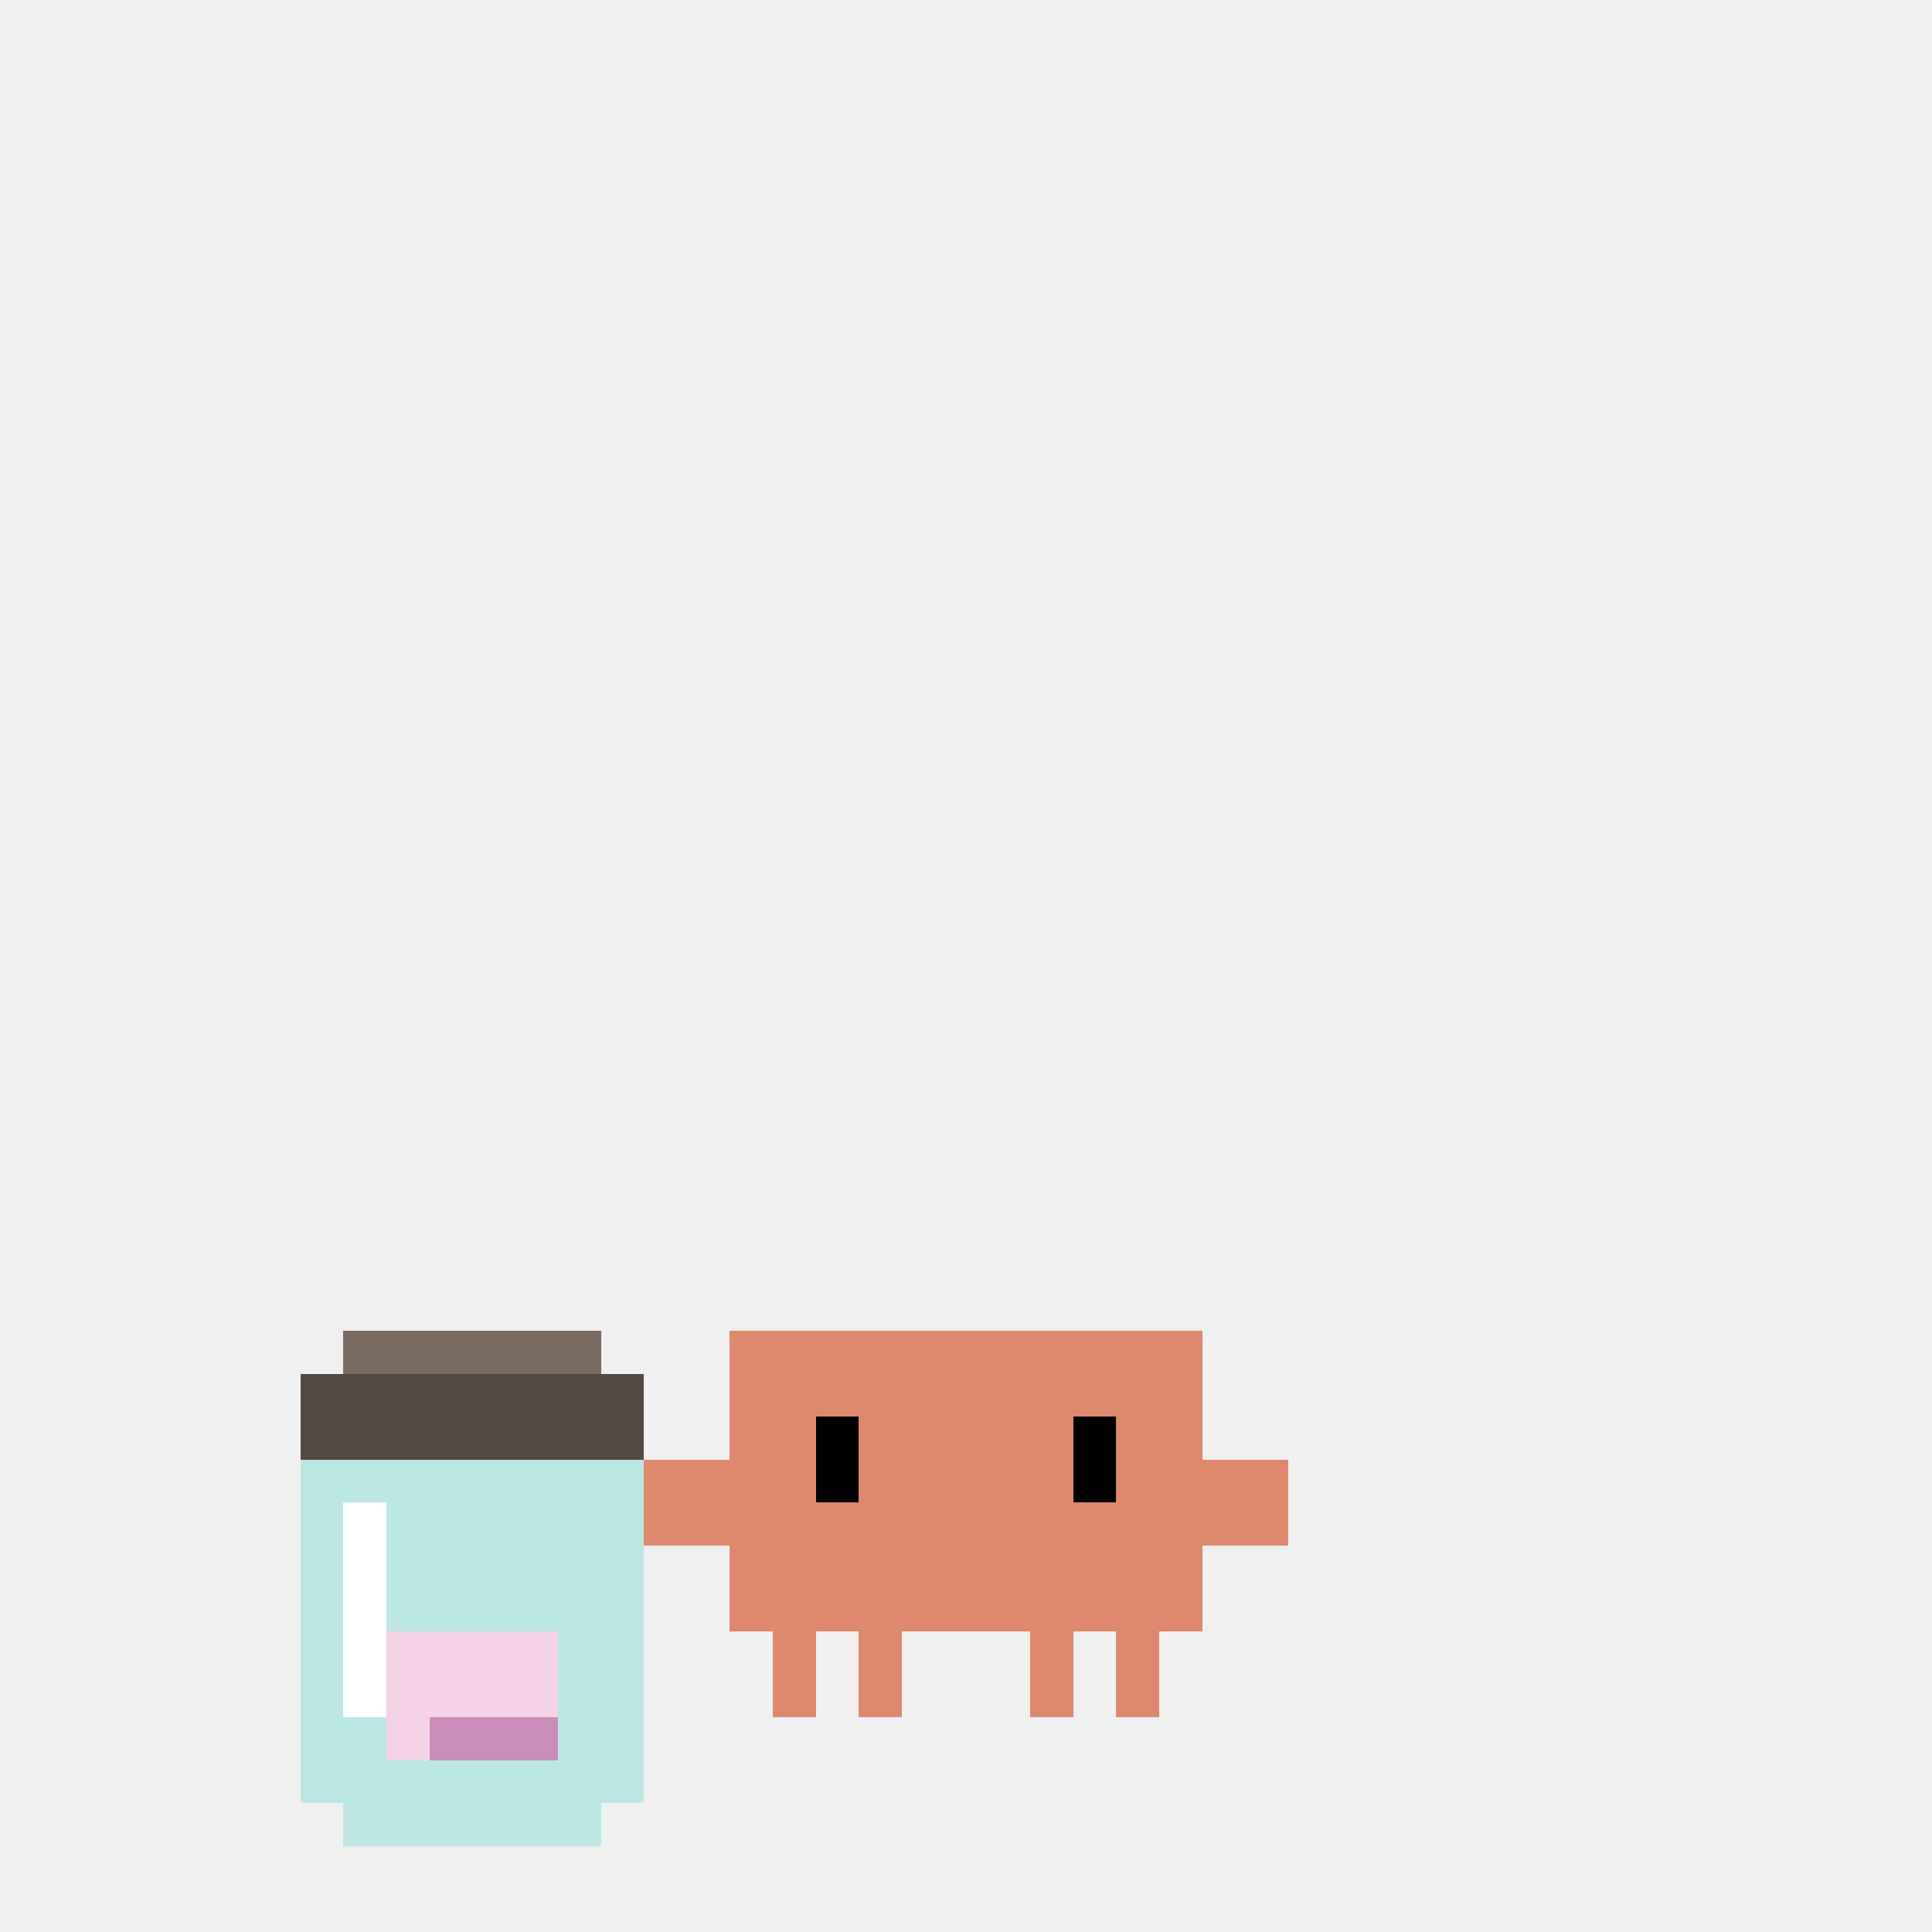
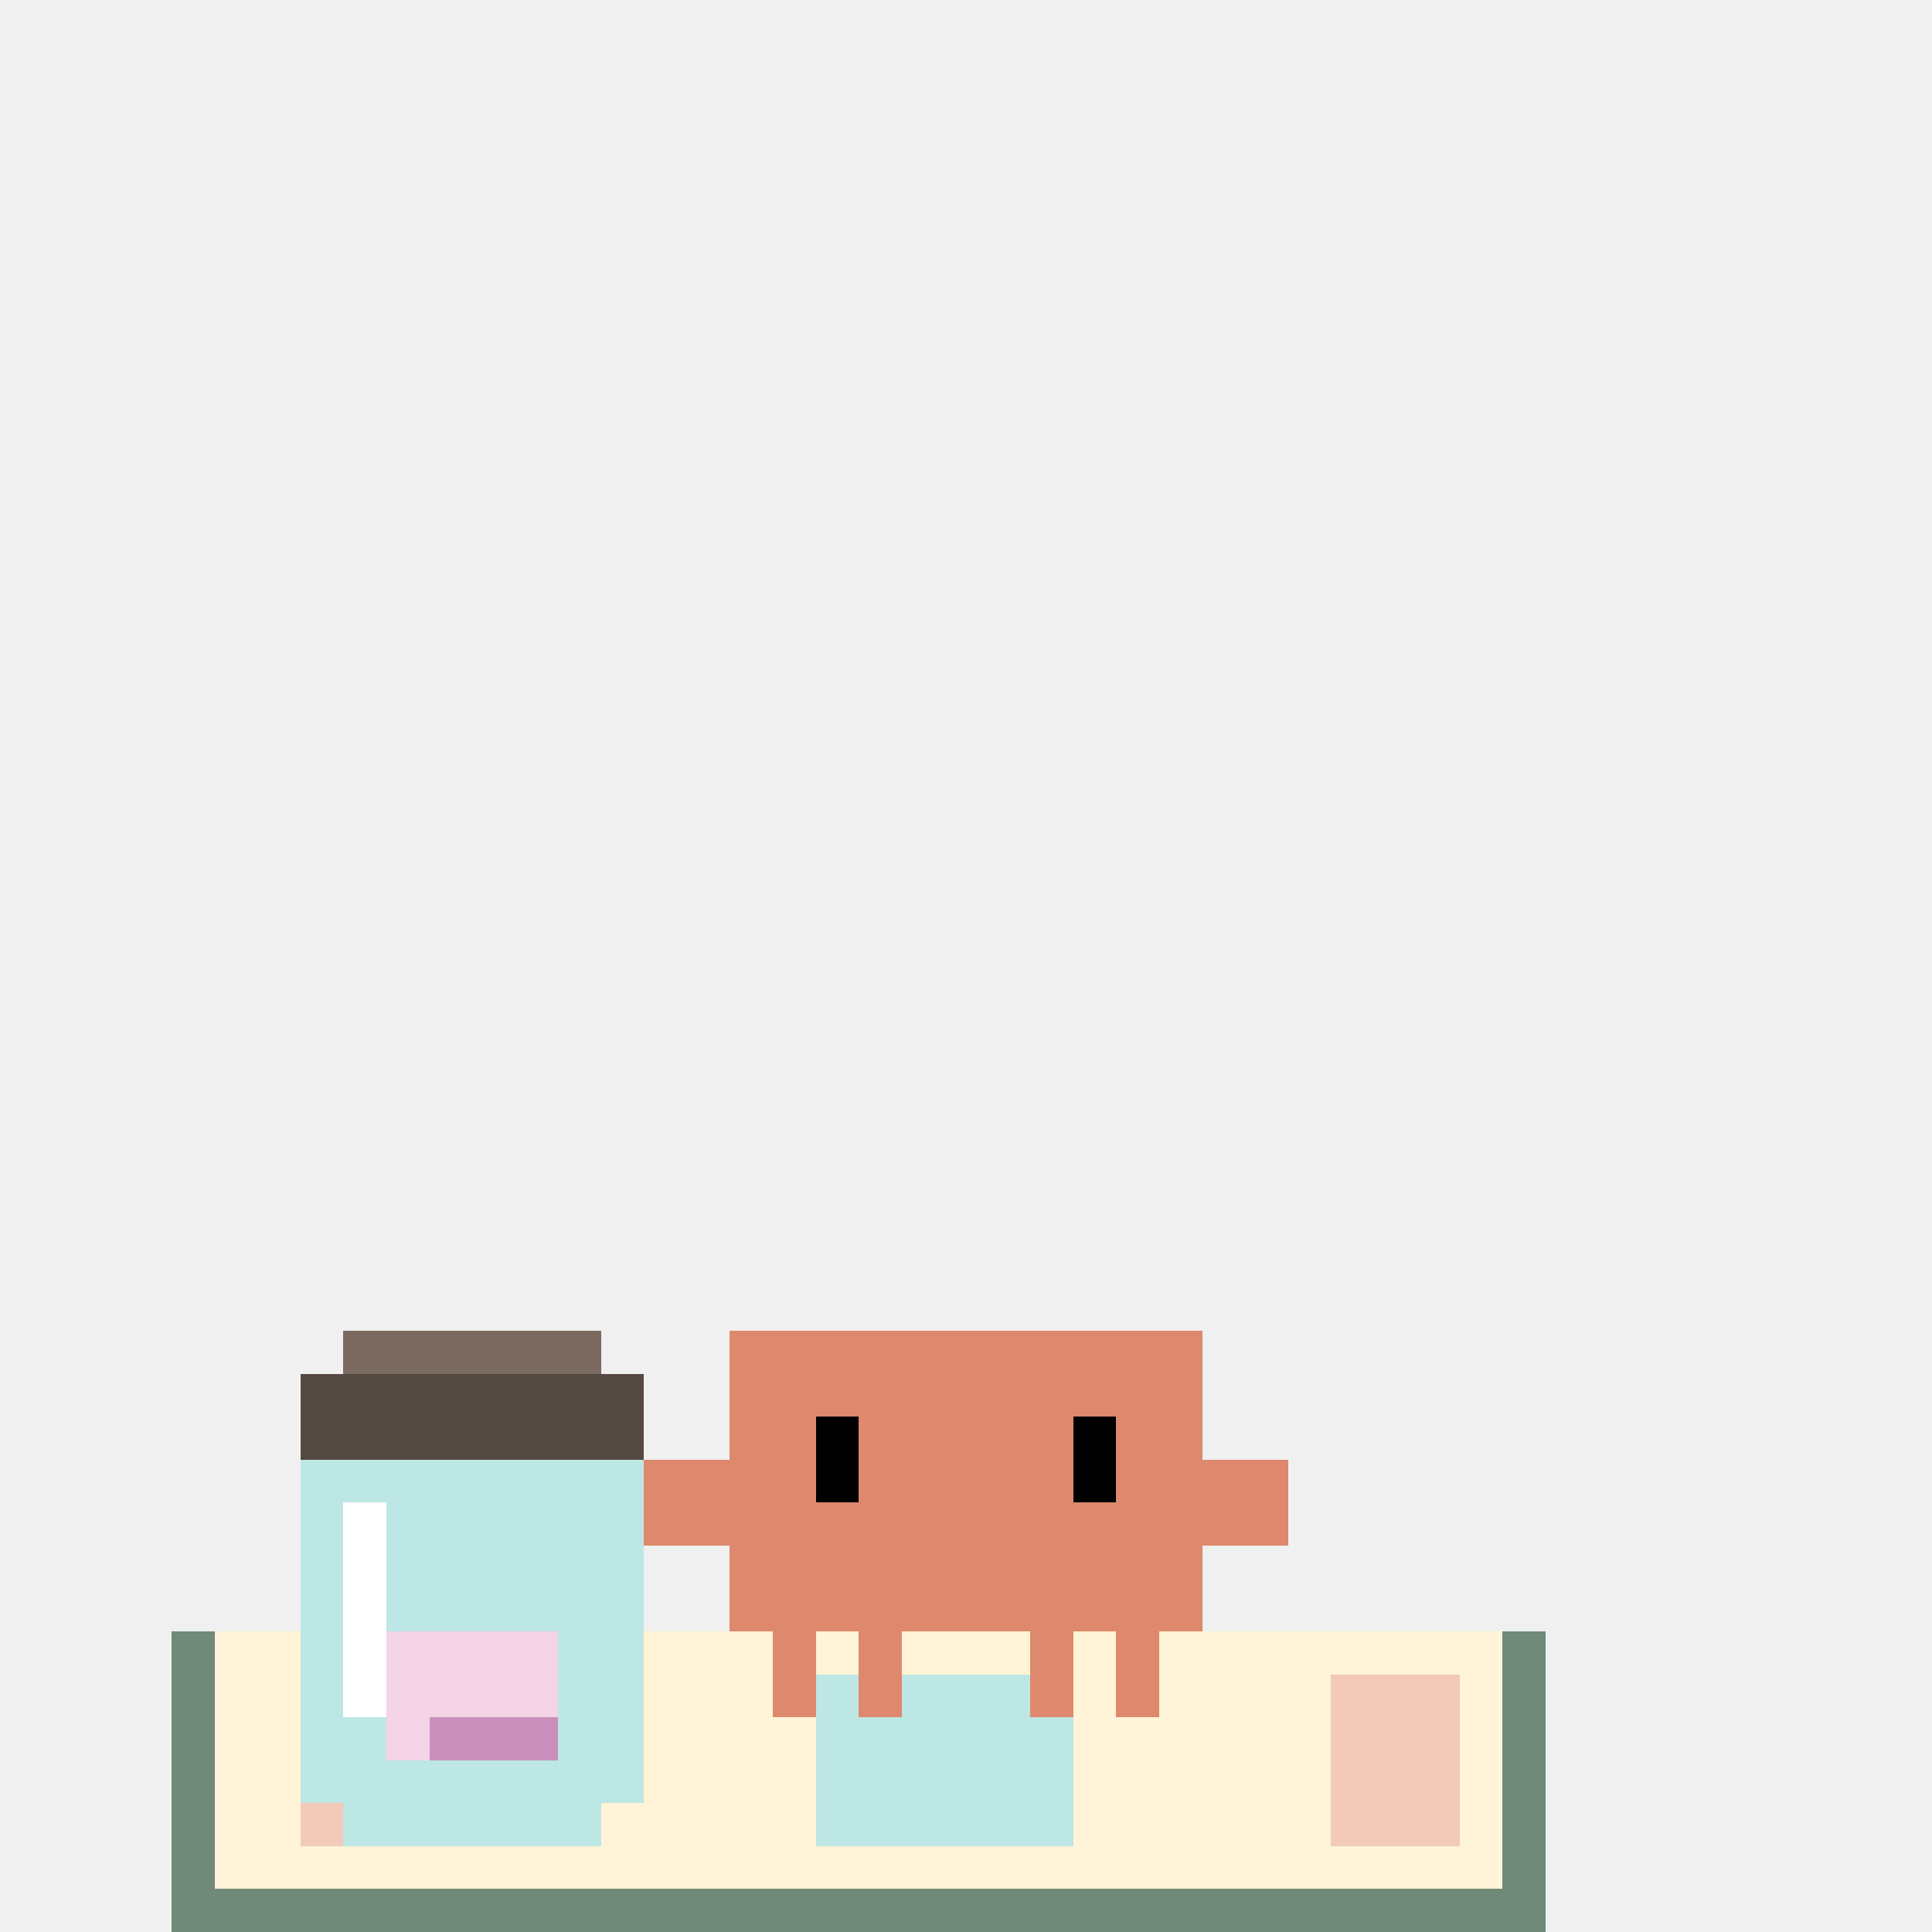
<svg xmlns="http://www.w3.org/2000/svg" class="state-needs-owner" viewBox="-15 -25 45 45" width="500" height="500" shape-rendering="crispEdges">
+   <g class="picnic-mat">
+     <path d="M-11 13H21V20H-11Z" fill="#6F8A78" />
+     <path d="M-10 13H20V19H-10Z" fill="#FFF4D7" />
+     <rect x="-8" y="14" width="6" height="4" fill="#F3C9B9" />
+     <rect x="4" y="14" width="6" height="4" fill="#BDE7E4" />
+     <rect x="16" y="14" width="3" height="4" fill="#F3C9B9" />
+   </g>
  <g class="jar motion">
    <g class="lid motion">
      <rect x="-8" y="7" width="8" height="2" fill="#544942" />
      <rect x="-7" y="6" width="6" height="1" fill="#7A6A60" />
    </g>
    <path d="M-8 9H0V17H-1V18H-7V17H-8Z" fill="#BDE7E4" />
    <rect x="-7" y="10" width="1" height="5" fill="#FFF" />
    <rect x="-6" y="13" width="4" height="3" fill="#F4D3E7" />
    <rect x="-5" y="15" width="3" height="1" fill="#C98FBA" />
  </g>
  <g class="actor motion">
    <g fill="#DE886D">
      <rect id="outer-left-leg" x="3" y="13" width="1" height="2" />
      <rect id="inner-left-leg" x="5" y="13" width="1" height="2" />
      <rect id="inner-right-leg" x="9" y="13" width="1" height="2" />
      <rect id="outer-right-leg" x="11" y="13" width="1" height="2" />
      <rect id="torso" x="2" y="6" width="11" height="7" />
      <g class="left-claw motion">
        <rect id="left-arm" x="0" y="9" width="2" height="2" />
      </g>
      <g class="right-claw motion">
        <rect id="right-arm" x="13" y="9" width="2" height="2" />
      </g>
    </g>
    <g class="eyes motion blink" fill="#000">
      <rect id="left-eye" x="4" y="8" width="1" height="2" />
      <rect id="right-eye" x="10" y="8" width="1" height="2" />
    </g>
  </g>
</svg>
